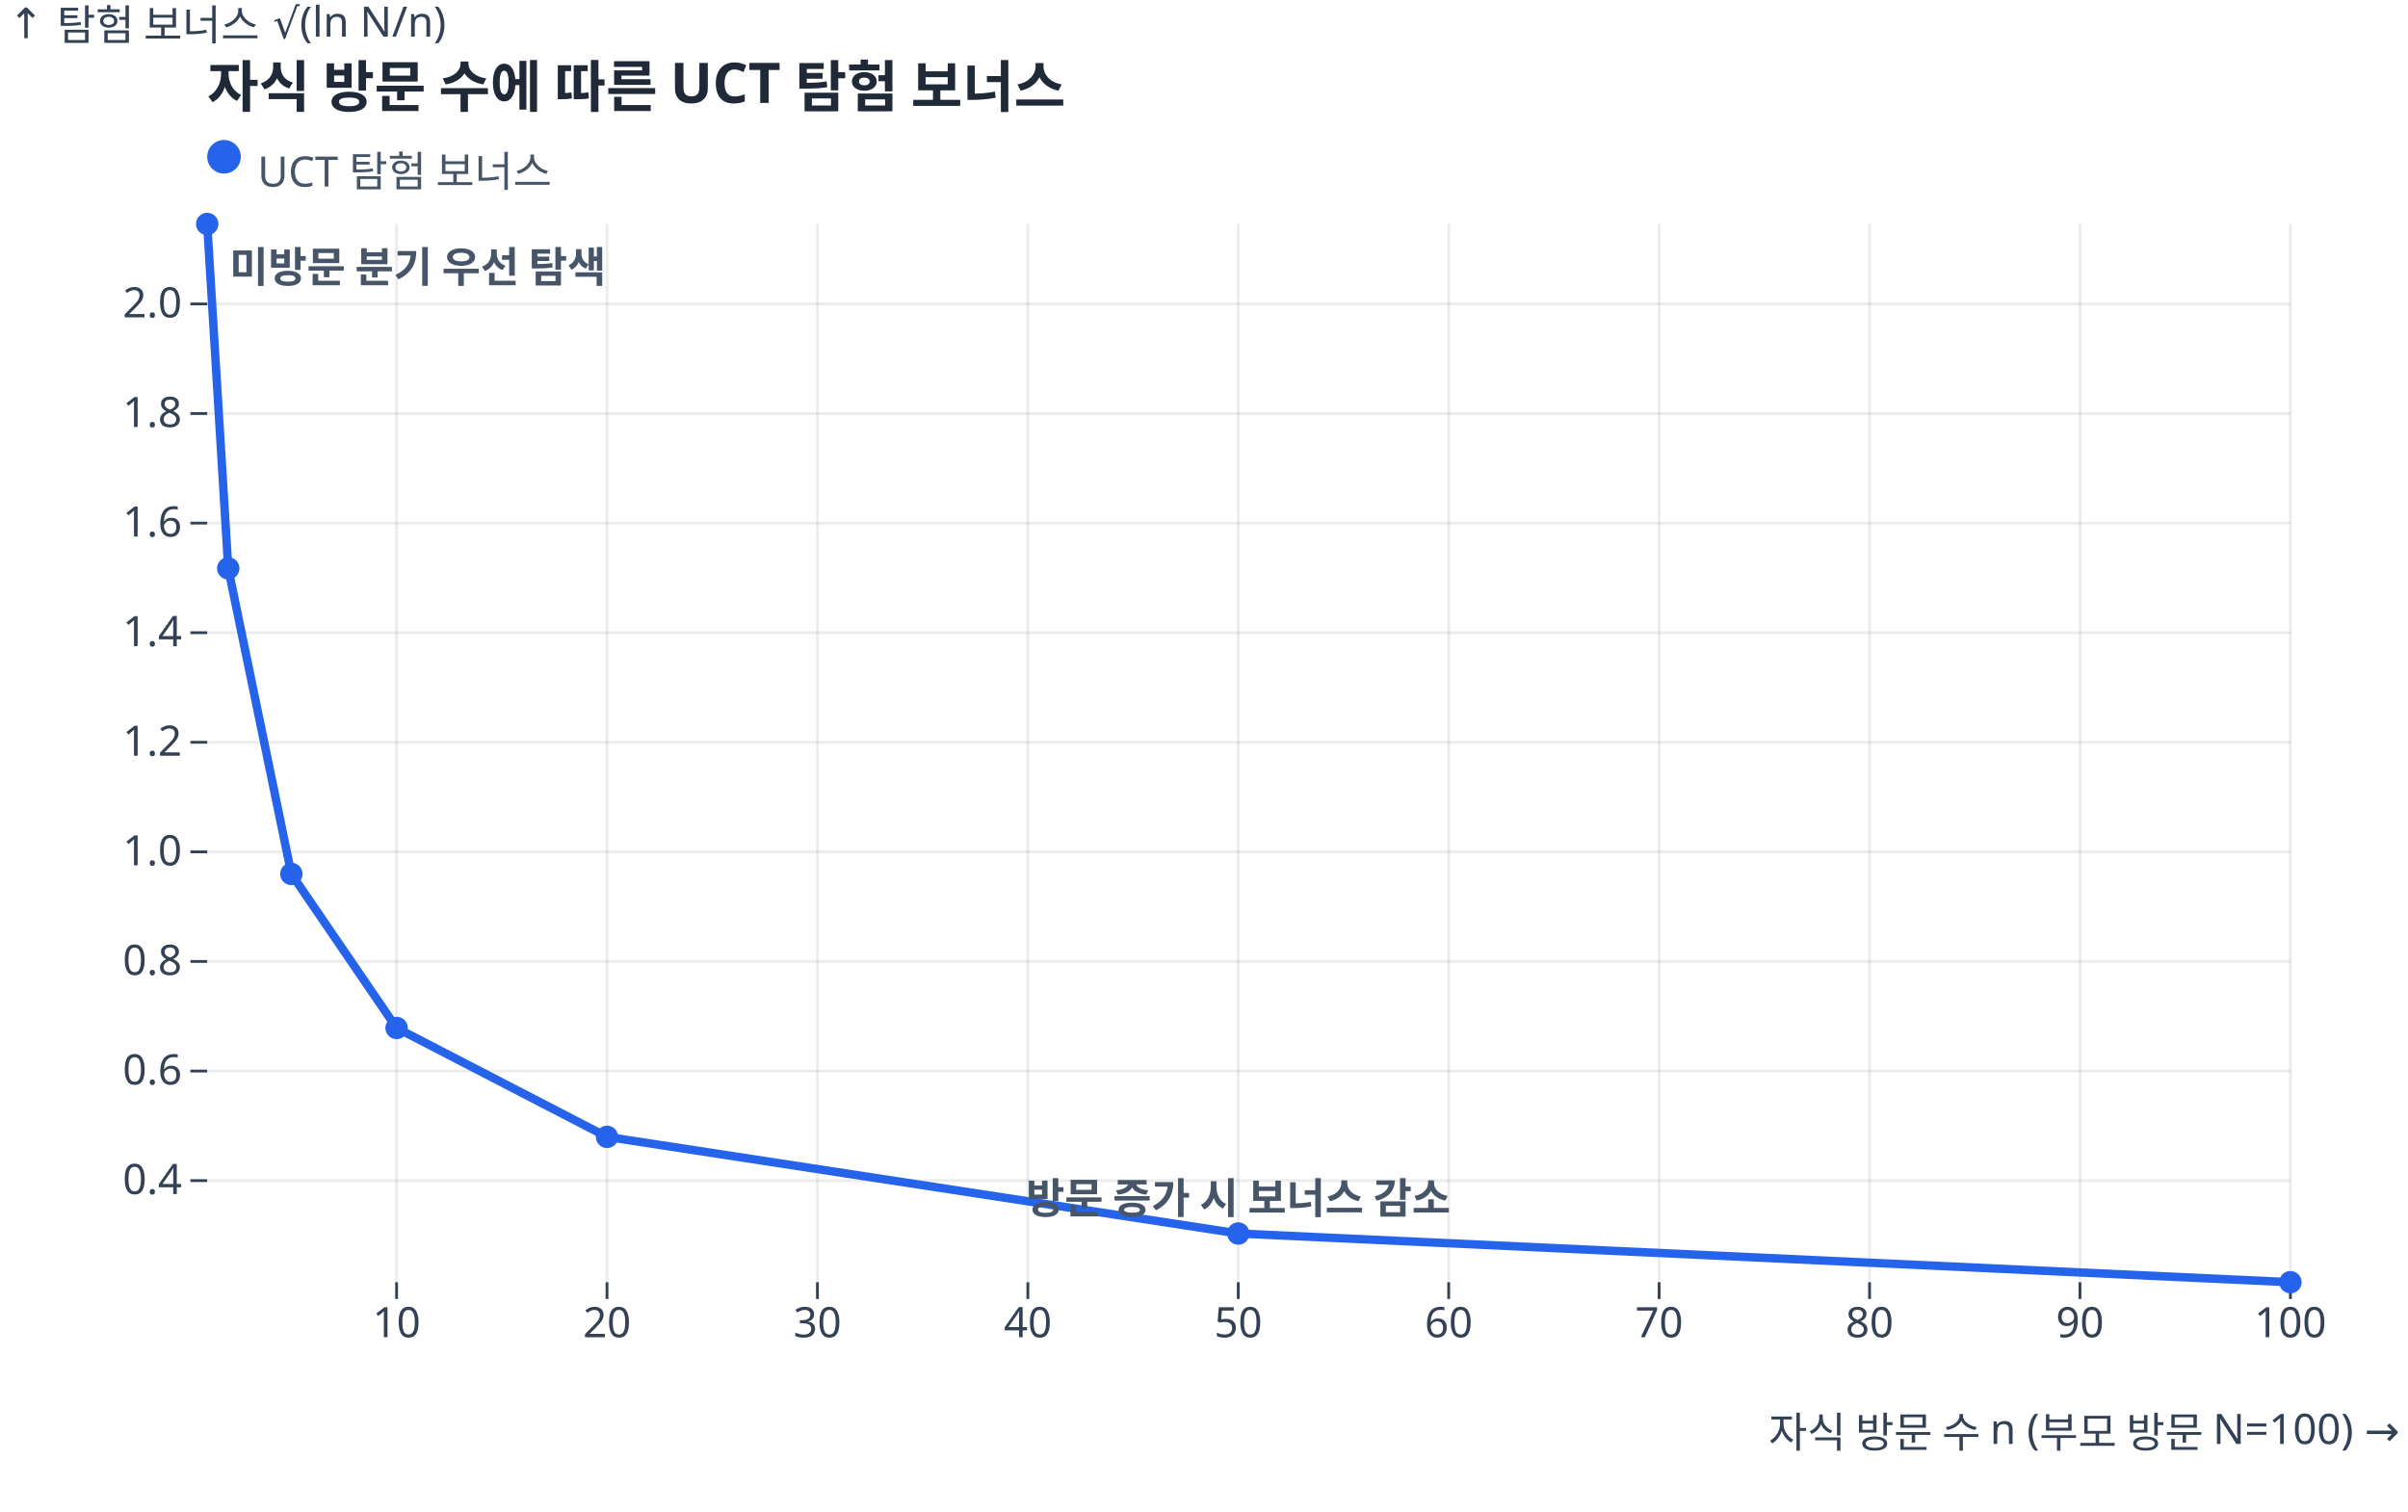
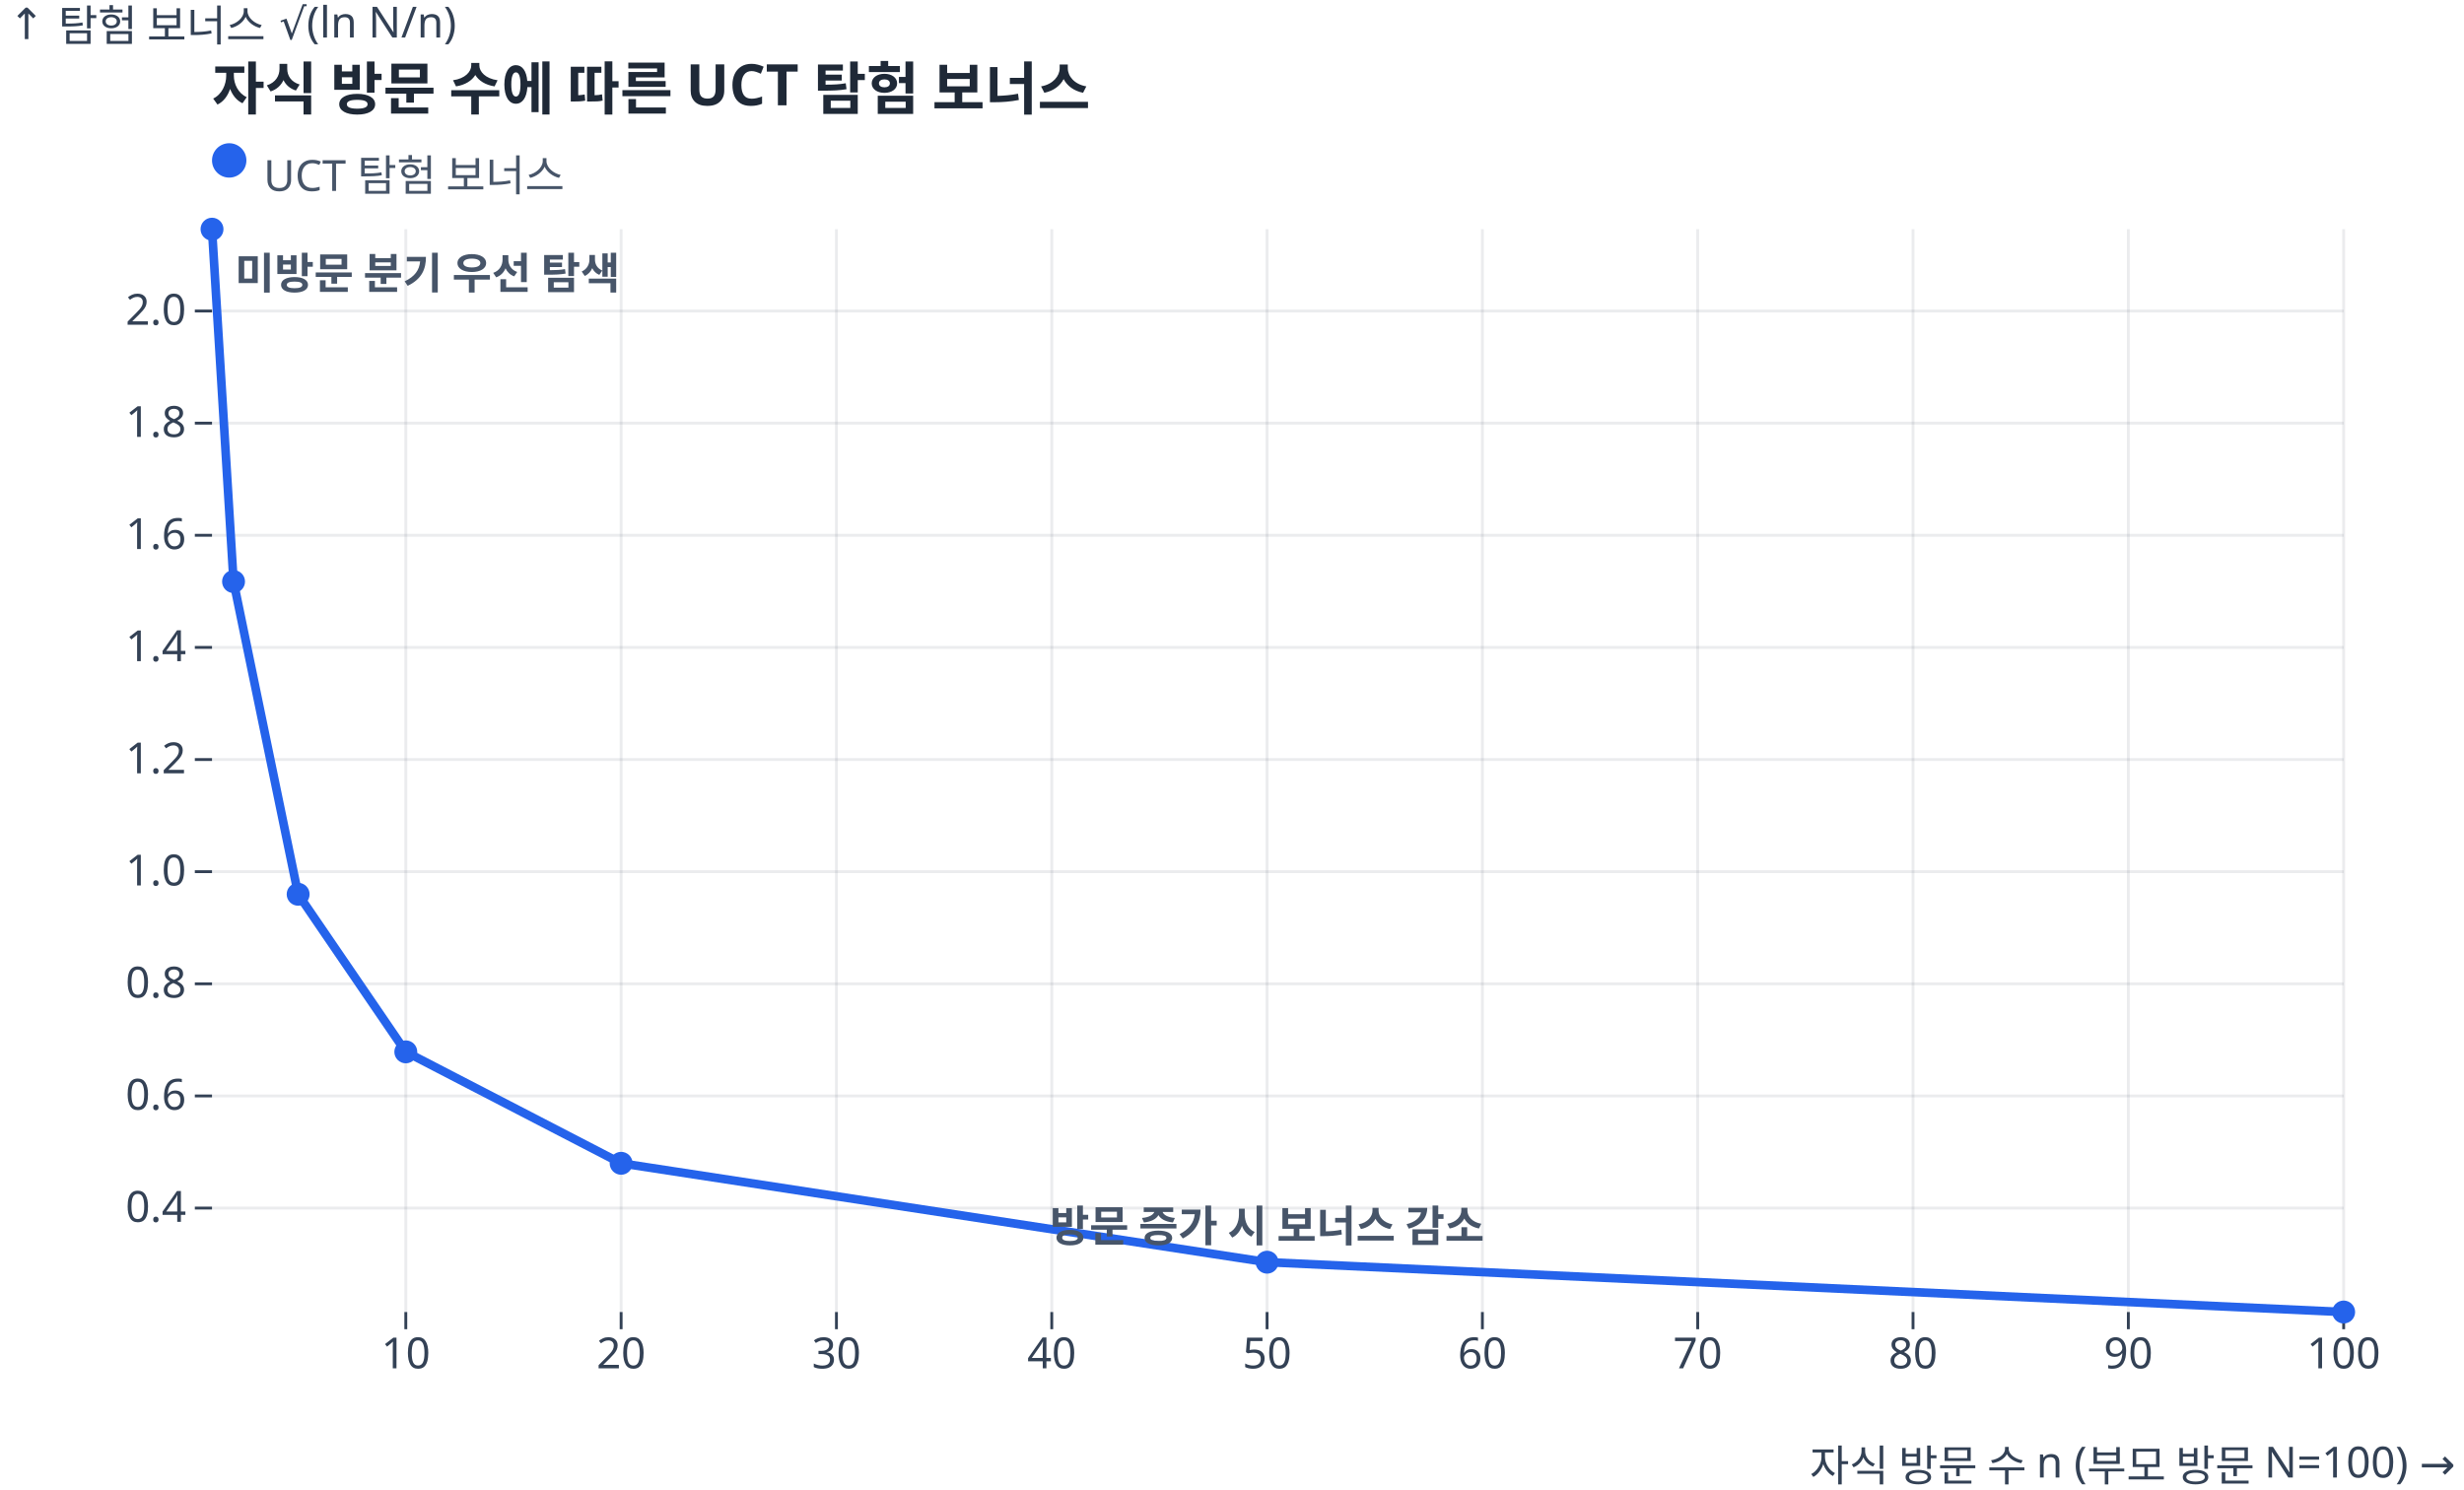
- <svg xmlns="http://www.w3.org/2000/svg" class="plot-d6a7b5" fill="currentColor" font-family="system-ui, sans-serif" font-size="10" text-anchor="middle" width="860" height="540" viewBox="0 0 860 540" style="background: rgb(248, 250, 252); color: rgb(51, 65, 85); font-family: system-ui, sans-serif; font-size: 15px;" role="img" aria-label="자식 방문 수에 따른 UCT 탐험 보너스: UCT 탐험 보너스 계열 차트">
+ <svg xmlns="http://www.w3.org/2000/svg" class="plot-d6a7b5" fill="currentColor" font-family="system-ui, sans-serif" font-size="10" text-anchor="middle" width="860" height="520" viewBox="0 0 860 520" style="background: rgb(248, 250, 252); color: rgb(51, 65, 85); font-family: system-ui, sans-serif; font-size: 15px;" role="img" aria-label="자식 방문 수에 따른 UCT 탐험 보너스: UCT 탐험 보너스 계열 차트">
  <style>:where(.plot-d6a7b5) {
  --plot-background: white;
  display: block;
  height: auto;
  height: intrinsic;
  max-width: 100%;
}
:where(.plot-d6a7b5 text),
:where(.plot-d6a7b5 tspan) {
  white-space: pre;
}</style>
  <g aria-label="y-grid" aria-hidden="true" stroke="currentColor" stroke-opacity="0.1">
    <line x1="74" x2="818" y1="421.714" y2="421.714" />
    <line x1="74" x2="818" y1="382.57" y2="382.57" />
    <line x1="74" x2="818" y1="343.427" y2="343.427" />
    <line x1="74" x2="818" y1="304.284" y2="304.284" />
    <line x1="74" x2="818" y1="265.141" y2="265.141" />
    <line x1="74" x2="818" y1="225.998" y2="225.998" />
    <line x1="74" x2="818" y1="186.854" y2="186.854" />
    <line x1="74" x2="818" y1="147.711" y2="147.711" />
    <line x1="74" x2="818" y1="108.568" y2="108.568" />
  </g>
  <g aria-label="y-axis tick" aria-hidden="true" fill="none" stroke="currentColor">
    <path transform="translate(74,421.7136)" d="M0,0L-6,0" />
    <path transform="translate(74,382.5704)" d="M0,0L-6,0" />
    <path transform="translate(74,343.4272)" d="M0,0L-6,0" />
    <path transform="translate(74,304.2839)" d="M0,0L-6,0" />
    <path transform="translate(74,265.1407)" d="M0,0L-6,0" />
    <path transform="translate(74,225.9975)" d="M0,0L-6,0" />
    <path transform="translate(74,186.8543)" d="M0,0L-6,0" />
    <path transform="translate(74,147.7111)" d="M0,0L-6,0" />
    <path transform="translate(74,108.5679)" d="M0,0L-6,0" />
  </g>
  <g aria-label="y-axis tick label" text-anchor="end" font-variant="tabular-nums" transform="translate(-9,0)">
    <text y="0.32em" transform="translate(74,421.7136)">0.4</text>
    <text y="0.32em" transform="translate(74,382.5704)">0.6</text>
    <text y="0.32em" transform="translate(74,343.4272)">0.8</text>
    <text y="0.32em" transform="translate(74,304.2839)">1.0</text>
    <text y="0.32em" transform="translate(74,265.1407)">1.2</text>
    <text y="0.32em" transform="translate(74,225.9975)">1.4</text>
    <text y="0.32em" transform="translate(74,186.8543)">1.6</text>
    <text y="0.32em" transform="translate(74,147.7111)">1.8</text>
    <text y="0.32em" transform="translate(74,108.5679)">2.0</text>
  </g>
  <g aria-label="y-axis label" text-anchor="start" transform="translate(-71,-77)">
    <text y="0.71em" transform="translate(74,80)">↑ 탐험 보너스 √(ln N/n)</text>
  </g>
  <g aria-label="x-grid" aria-hidden="true" stroke="currentColor" stroke-opacity="0.1">
    <line x1="141.636" x2="141.636" y1="80" y2="458" />
    <line x1="216.788" x2="216.788" y1="80" y2="458" />
    <line x1="291.939" x2="291.939" y1="80" y2="458" />
    <line x1="367.091" x2="367.091" y1="80" y2="458" />
    <line x1="442.242" x2="442.242" y1="80" y2="458" />
    <line x1="517.394" x2="517.394" y1="80" y2="458" />
    <line x1="592.545" x2="592.545" y1="80" y2="458" />
    <line x1="667.697" x2="667.697" y1="80" y2="458" />
    <line x1="742.848" x2="742.848" y1="80" y2="458" />
    <line x1="818" x2="818" y1="80" y2="458" />
  </g>
  <g aria-label="x-axis tick" aria-hidden="true" fill="none" stroke="currentColor">
    <path transform="translate(141.6364,458)" d="M0,0L0,6" />
    <path transform="translate(216.7879,458)" d="M0,0L0,6" />
    <path transform="translate(291.9394,458)" d="M0,0L0,6" />
    <path transform="translate(367.0909,458)" d="M0,0L0,6" />
    <path transform="translate(442.2424,458)" d="M0,0L0,6" />
    <path transform="translate(517.3939,458)" d="M0,0L0,6" />
    <path transform="translate(592.5455,458)" d="M0,0L0,6" />
    <path transform="translate(667.697,458)" d="M0,0L0,6" />
    <path transform="translate(742.8485,458)" d="M0,0L0,6" />
    <path transform="translate(818,458)" d="M0,0L0,6" />
  </g>
  <g aria-label="x-axis tick label" font-variant="tabular-nums" transform="translate(0,9)">
    <text y="0.71em" transform="translate(141.6364,458)">10</text>
    <text y="0.71em" transform="translate(216.7879,458)">20</text>
    <text y="0.71em" transform="translate(291.9394,458)">30</text>
    <text y="0.71em" transform="translate(367.0909,458)">40</text>
    <text y="0.71em" transform="translate(442.2424,458)">50</text>
    <text y="0.71em" transform="translate(517.3939,458)">60</text>
    <text y="0.71em" transform="translate(592.5455,458)">70</text>
    <text y="0.71em" transform="translate(667.697,458)">80</text>
    <text y="0.71em" transform="translate(742.8485,458)">90</text>
    <text y="0.71em" transform="translate(818,458)">100</text>
  </g>
  <g aria-label="x-axis label" text-anchor="end" transform="translate(39,59)">
    <text transform="translate(818,458)">자식 방문 수 n (부모 방문 N=100) →</text>
  </g>
  <g aria-label="text" fill="#1f2937" text-anchor="start" font-size="20" font-weight="700" transform="translate(0,-56)">
    <text y="0.71em" transform="translate(74,80)">자식 방문 수에 따른 UCT 탐험 보너스</text>
  </g>
  <g aria-label="dot" fill="#2563eb" transform="translate(6,-24)">
    <circle cx="74" cy="80" r="6" />
  </g>
  <g aria-label="text" fill="#475569" text-anchor="start" transform="translate(18,-24)">
    <text y="0.71em" transform="translate(74,80)">UCT 탐험 보너스</text>
  </g>
  <g aria-label="line" fill="none" stroke-width="3" stroke-linejoin="round" stroke-linecap="round">
    <path stroke="#2563eb" d="M74,80L81.515,203.015L104.061,312.17L141.636,367.184L216.788,406.085L442.242,440.603L818,458" />
  </g>
  <g aria-label="dot">
    <circle cx="74" cy="80" r="4" fill="#2563eb" />
    <circle cx="81.515" cy="203.015" r="4" fill="#2563eb" />
    <circle cx="104.061" cy="312.17" r="4" fill="#2563eb" />
    <circle cx="141.636" cy="367.184" r="4" fill="#2563eb" />
    <circle cx="216.788" cy="406.085" r="4" fill="#2563eb" />
    <circle cx="442.242" cy="440.603" r="4" fill="#2563eb" />
    <circle cx="818" cy="458" r="4" fill="#2563eb" />
  </g>
  <g aria-label="text" fill="#475569" text-anchor="start" font-weight="600" transform="translate(8,16)">
    <text y="0.32em" transform="translate(74,80)">미방문 분기 우선 탐색</text>
  </g>
  <g aria-label="text" fill="#475569" font-weight="600" transform="translate(0,-12)">
    <text y="0.32em" transform="translate(442.2424,440.603)">방문 증가 시 보너스 감소</text>
  </g>
</svg>
